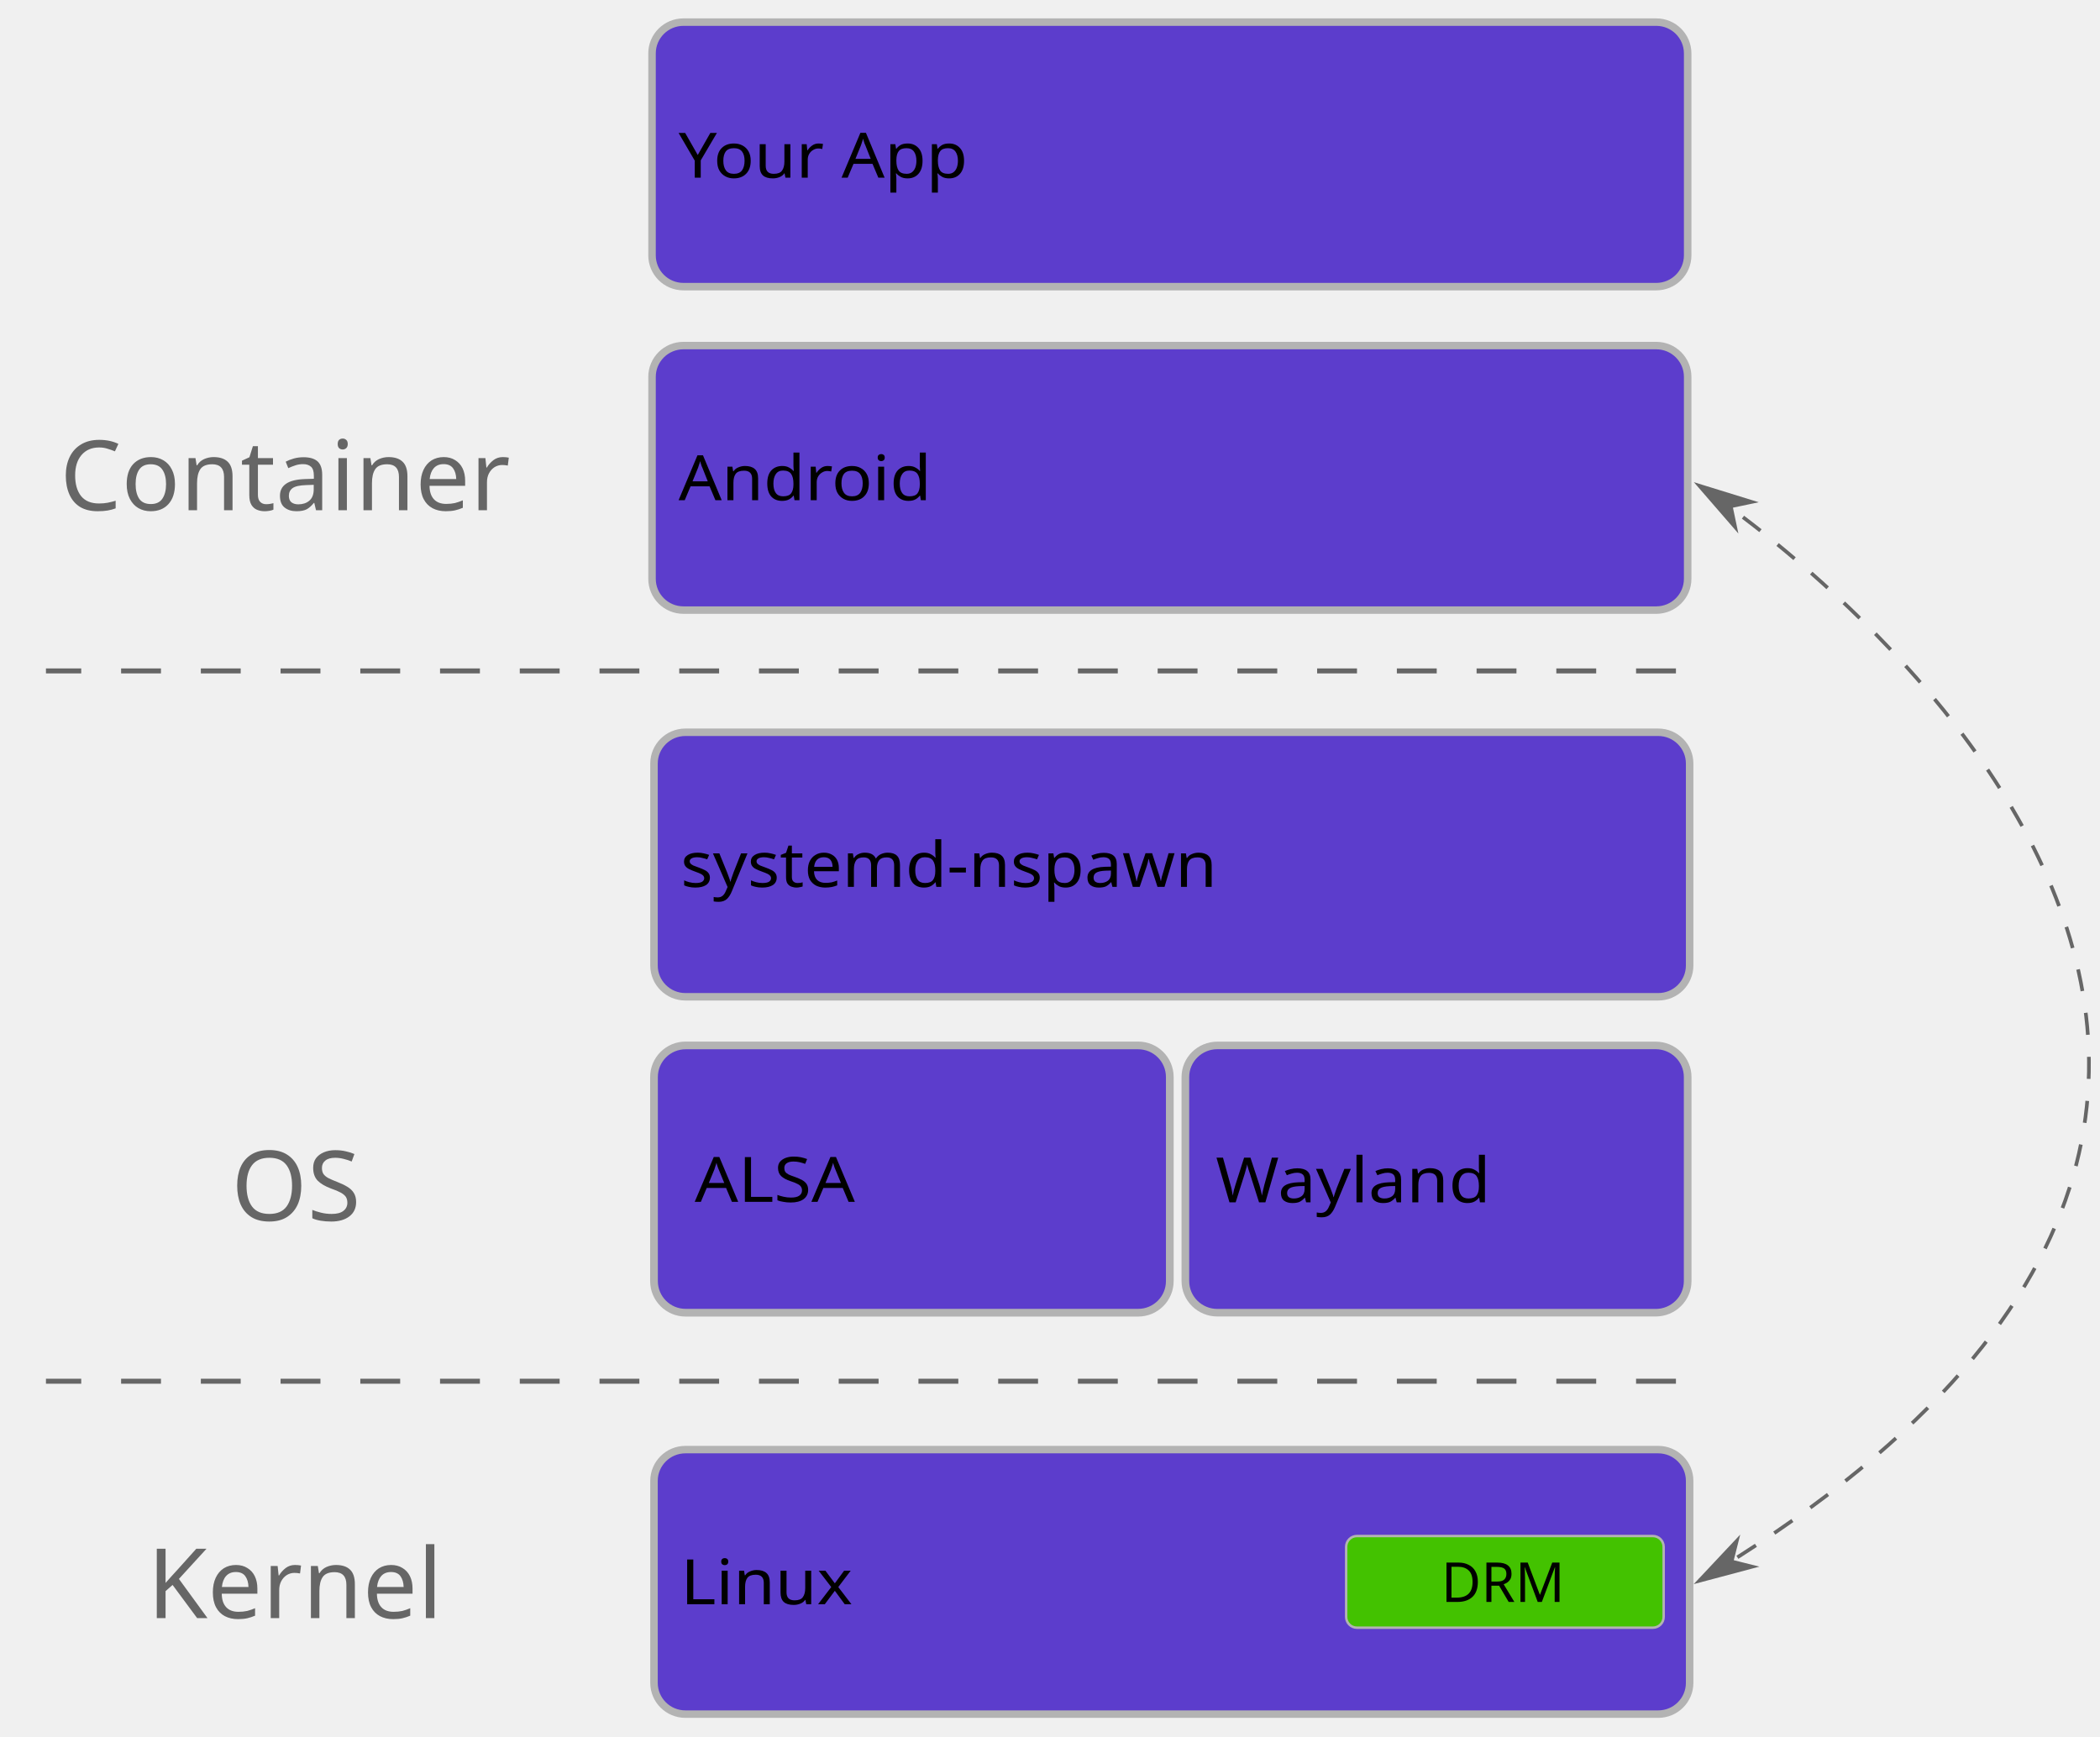
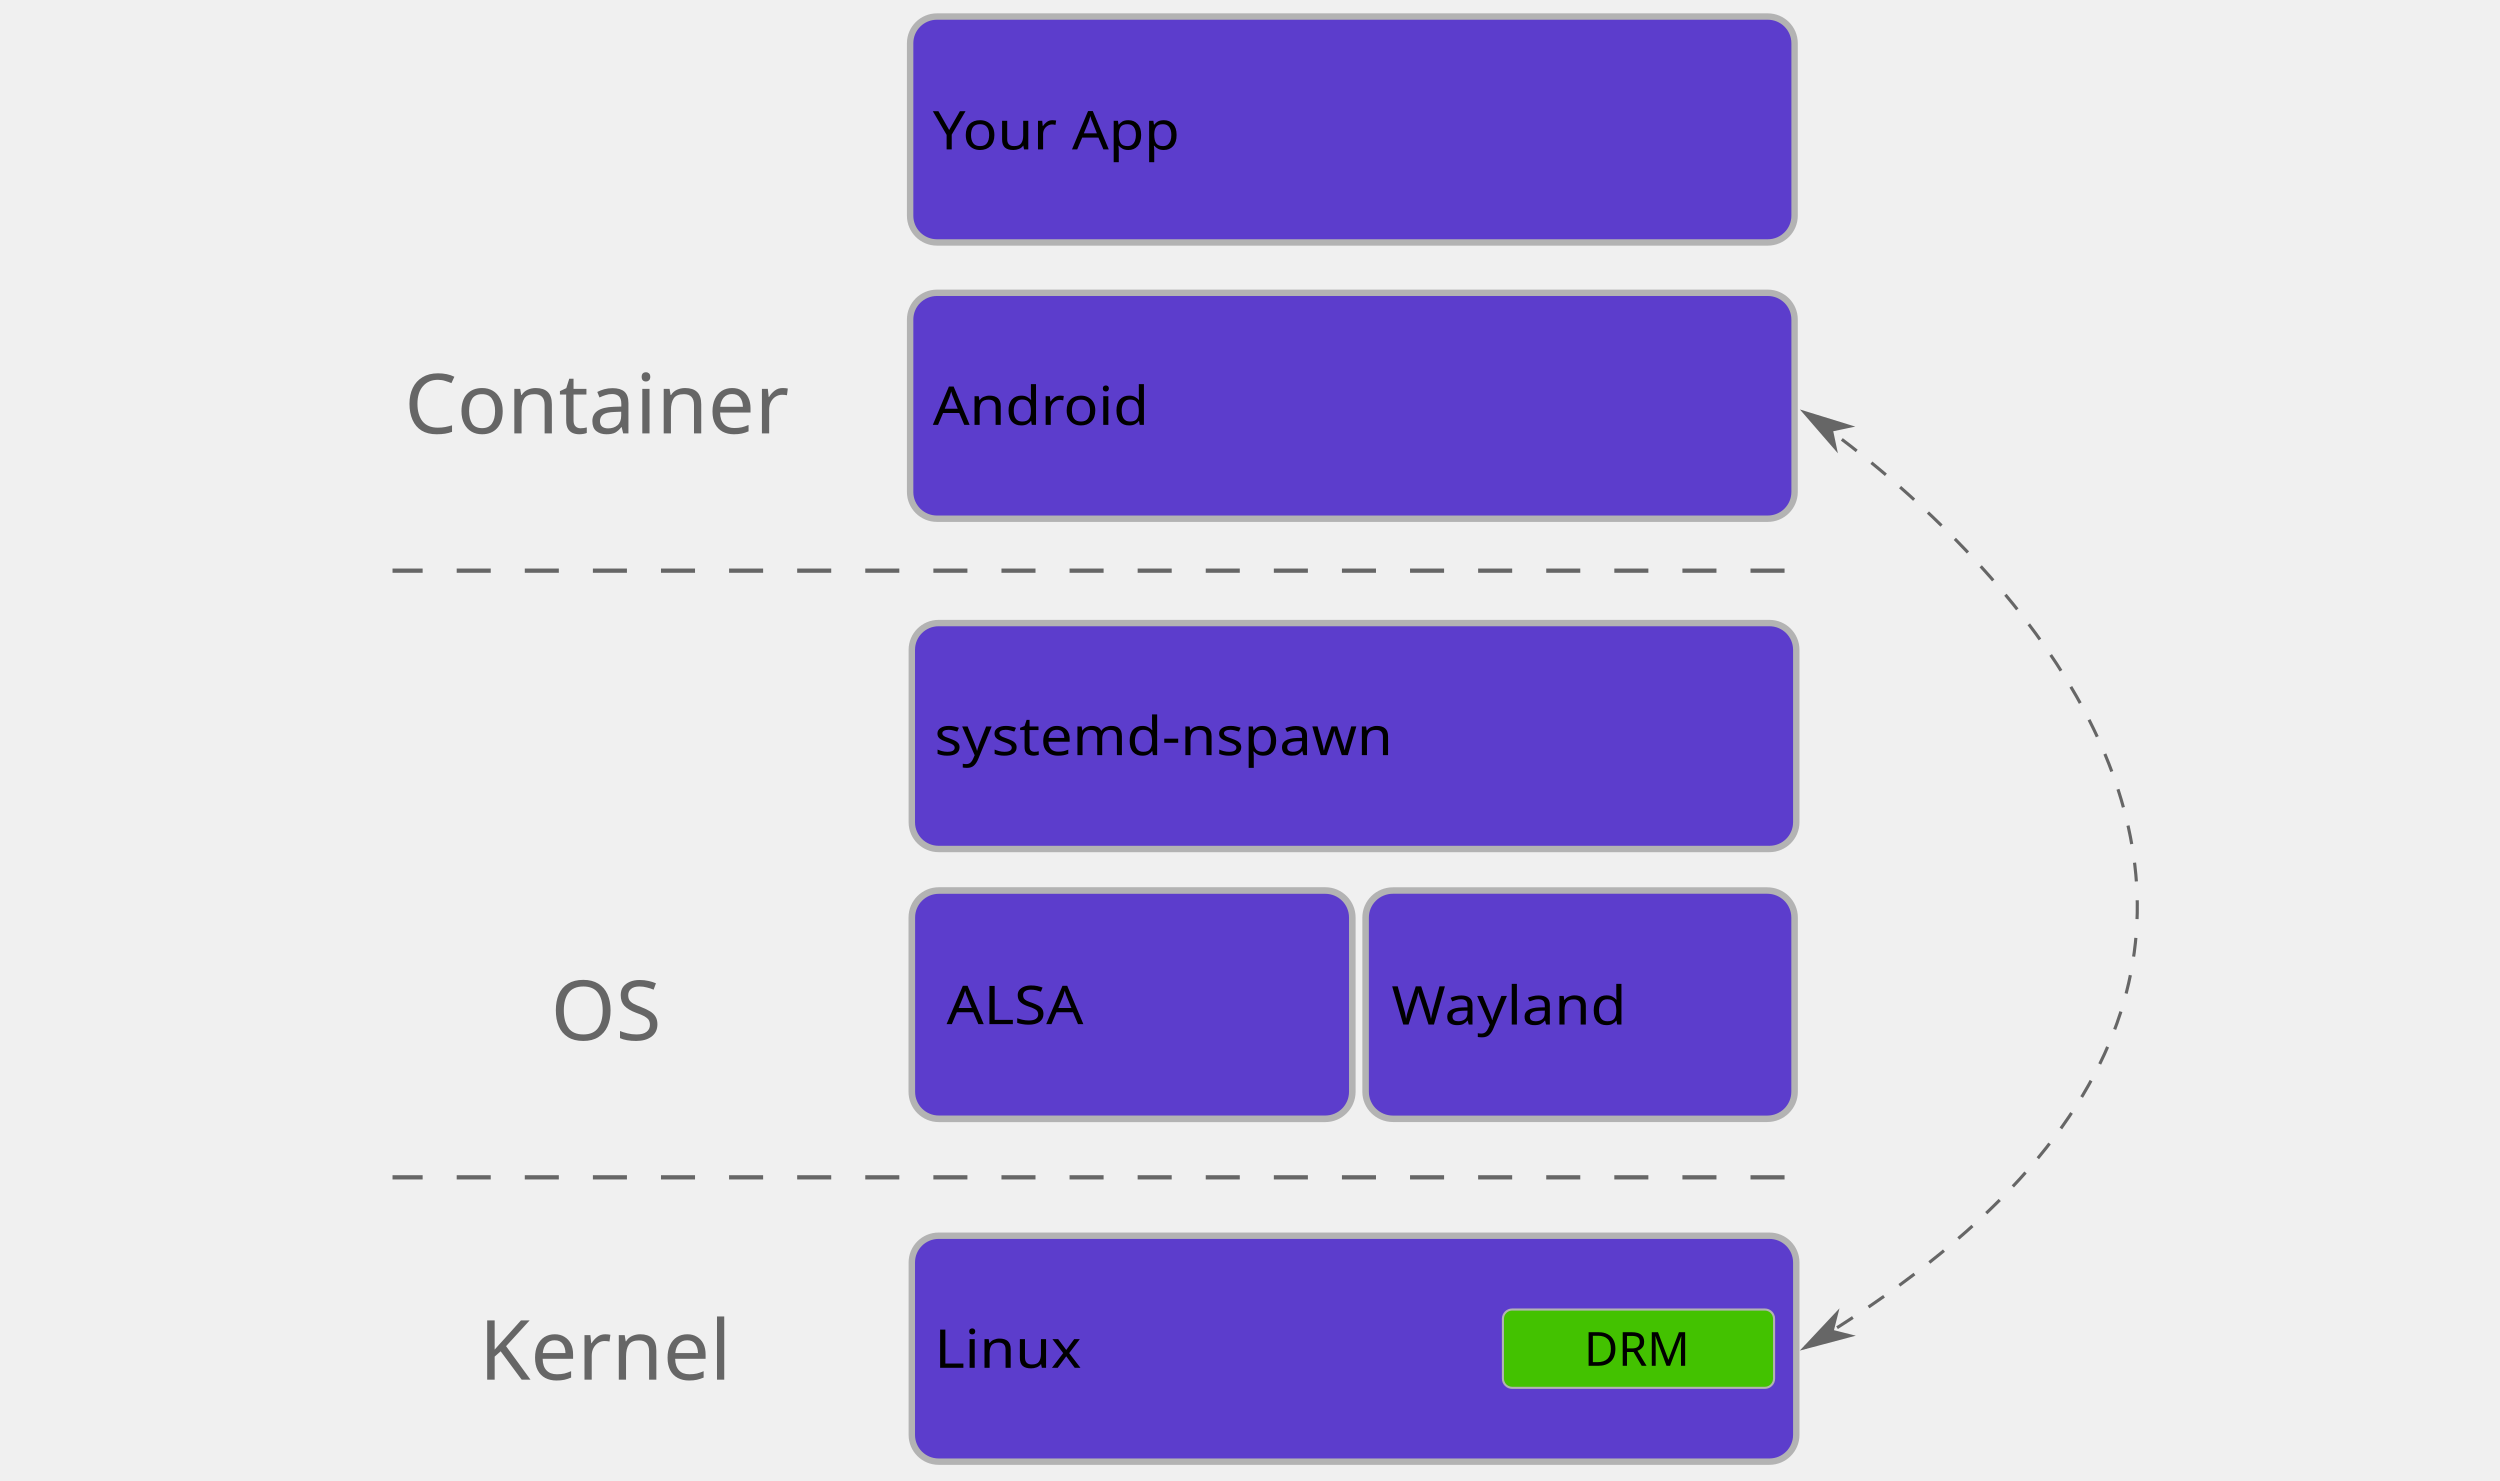
- <svg xmlns="http://www.w3.org/2000/svg" width="228.449mm" height="188.891mm" viewBox="0 0 228.449 188.891" version="1.1" id="svg5155">
+ <svg xmlns="http://www.w3.org/2000/svg" width="318.449mm" height="188.591mm" viewBox="0 0 318.449 188.591" version="1.1" id="svg5155">
  <defs id="defs5149">
    <marker orient="auto" refY="0" refX="0" id="Arrow1Lstart-2" style="overflow:visible">
      <path id="path6267-6" d="M 0,0 5,-5 -12.5,0 5,5 Z" style="fill:#666666;fill-opacity:1;fill-rule:evenodd;stroke:#666666;stroke-width:1pt;stroke-opacity:1" transform="matrix(0.8,0,0,0.8,10,0)" />
    </marker>
    <marker orient="auto" refY="0" refX="0" id="Arrow1Lend-0" style="overflow:visible">
      <path id="path6270-7" d="M 0,0 5,-5 -12.5,0 5,5 Z" style="fill:#666666;fill-opacity:1;fill-rule:evenodd;stroke:#666666;stroke-width:1pt;stroke-opacity:1" transform="matrix(-0.8,0,0,-0.8,-10,0)" />
    </marker>
  </defs>
-   <g id="layer1" transform="translate(137.2917,1.942412)">
+   <g id="layer1" transform="translate(182.2917,1.642412)">
    <path style="fill:none;fill-rule:evenodd;stroke:#ffffff;stroke-width:1.06;stroke-linecap:butt;stroke-linejoin:miter;stroke-miterlimit:4;stroke-dasharray:6.36, 1.06;stroke-dashoffset:0;stroke-opacity:0" d="M 63.291,133.774 H -76.211 -106.569 l -22.49,-0.006" id="path5042" />
    <text id="text5050-0-4-8-3" y="174.098" x="-121.266" style="font-style:normal;font-weight:normal;font-size:10.583px;line-height:125%;font-family:sans-serif;letter-spacing:0px;word-spacing:0px;fill:#666666;fill-opacity:1;stroke:none;stroke-width:0.265px;stroke-linecap:butt;stroke-linejoin:miter;stroke-opacity:1" xml:space="preserve">
      <tspan id="tspan3091" style="fill:#666666;fill-opacity:1;stroke-width:0.265px" y="174.098" x="-121.266">Kernel</tspan>
    </text>
    <path style="fill:none;fill-opacity:1;fill-rule:evenodd;stroke:#666666;stroke-width:0.542;stroke-linecap:butt;stroke-linejoin:miter;stroke-miterlimit:4;stroke-dasharray:4.337, 4.337;stroke-dashoffset:0.5;stroke-opacity:1" d="m -132.292,148.324 c 179.917,0 179.917,0 179.917,0" id="path1013" />
    <text xml:space="preserve" style="font-style:normal;font-weight:normal;font-size:10.583px;line-height:125%;font-family:sans-serif;letter-spacing:0px;word-spacing:0px;fill:#666666;fill-opacity:1;stroke:none;stroke-width:0.265px;stroke-linecap:butt;stroke-linejoin:miter;stroke-opacity:1" x="-112.127" y="130.844" id="text5050-0-4-8-3-5">
      <tspan x="-112.127" y="130.844" style="fill:#666666;fill-opacity:1;stroke-width:0.265px" id="tspan3091-9">OS</tspan>
    </text>
    <g id="g5993" transform="matrix(0.9924178,0,0,1,7.788793,-37.84639)">
      <g id="g5880-7" transform="matrix(1.011882,0,0,1,-7.838542,80.93776)">
        <rect ry="3.403" style="fill:#5c3dcc;fill-opacity:1;stroke:#b3b3b3;stroke-width:0.813;stroke-miterlimit:4;stroke-dasharray:none;stroke-opacity:1;image-rendering:auto" y="112.673" x="-65.878" height="28.778" width="112.19" id="rect3699-3-5-1-6-1" />
        <text transform="scale(1.037091,0.9642359)" id="text4782-5-6-5-2-3" y="134.296" x="-60.746" style="font-style:normal;font-weight:normal;font-size:15.698px;line-height:125%;font-family:sans-serif;letter-spacing:0px;word-spacing:0px;fill:#000000;fill-opacity:1;stroke:none;stroke-width:0.392px;stroke-linecap:butt;stroke-linejoin:miter;stroke-opacity:1" xml:space="preserve">
          <tspan style="font-size:7.056px;stroke-width:0.392px" y="134.296" x="-60.746" id="tspan4780-3-9-9-6-1">Linux</tspan>
        </text>
      </g>
      <g transform="translate(-121.7129,148.9682)" id="g1278-9">
        <g id="g1267-13">
          <rect id="rect3699-1-0-3-4" width="34.803" height="9.973" x="123.085" y="54.044" style="fill:#43c200;fill-opacity:1;stroke:#b3b3b3;stroke-width:0.267;stroke-miterlimit:4;stroke-dasharray:none;stroke-opacity:1;image-rendering:auto" ry="1.179" />
          <text xml:space="preserve" style="font-style:normal;font-weight:normal;font-size:5.997px;line-height:125%;font-family:sans-serif;letter-spacing:0px;word-spacing:0px;fill:#000000;fill-opacity:1;stroke:none;stroke-width:0.265px;stroke-linecap:butt;stroke-linejoin:miter;stroke-opacity:1" x="133.505" y="61.217" id="text4864-6-7-5">
            <tspan x="133.505" y="61.217" style="font-size:5.997px;stroke-width:0.265px" id="tspan5382-8">DRM</tspan>
          </text>
        </g>
      </g>
    </g>
    <g id="g6064" transform="translate(2.5431315e-6,33.46078)">
      <g transform="matrix(1.013295,0,0,1,-76.65834,-10.62275)" id="g2067-0-5">
        <rect id="rect3699-3-6-8-7" width="53.926" height="29.079" x="67.421" y="88.954" style="fill:#5c3dcc;fill-opacity:1;stroke:#b3b3b3;stroke-width:0.822;stroke-miterlimit:4;stroke-dasharray:none;stroke-opacity:1;image-rendering:auto" ry="3.439" />
        <text xml:space="preserve" style="font-style:normal;font-weight:normal;font-size:15.698px;line-height:125%;font-family:sans-serif;letter-spacing:0px;word-spacing:0px;fill:#000000;fill-opacity:1;stroke:none;stroke-width:0.392px;stroke-linecap:butt;stroke-linejoin:miter;stroke-opacity:1" x="68.153" y="109.962" id="text4782-6-8-6-4" transform="scale(1.037091,0.9642359)">
          <tspan id="tspan4780-1-8-2-9" x="68.153" y="109.962" style="font-size:7.056px;stroke-width:0.392px">Wayland</tspan>
        </text>
      </g>
      <rect ry="3.439" style="fill:#5c3dcc;fill-opacity:1;stroke:#b3b3b3;stroke-width:0.839;stroke-miterlimit:4;stroke-dasharray:none;stroke-opacity:1;image-rendering:auto" y="78.331" x="-66.146" height="29.079" width="56.111" id="rect3699-5-8-4" />
      <text transform="scale(1.043962,0.9578892)" id="text4782-2-7-9" y="99.542" x="-59.116" style="font-style:normal;font-weight:normal;font-size:15.802px;line-height:125%;font-family:sans-serif;letter-spacing:0px;word-spacing:0px;fill:#000000;fill-opacity:1;stroke:none;stroke-width:0.395px;stroke-linecap:butt;stroke-linejoin:miter;stroke-opacity:1" xml:space="preserve">
        <tspan style="font-size:7.102px;line-height:77.4%;stroke-width:0.395px" y="99.542" x="-59.116" id="tspan4780-9-9-2">ALSA</tspan>
      </text>
    </g>
    <g id="g5993-3" transform="matrix(0.9924178,0,0,1,7.788793,-115.888)">
      <g id="g5880-7-0" transform="matrix(1.011882,0,0,1,-7.838542,80.93776)">
        <rect ry="3.403" style="fill:#5c3dcc;fill-opacity:1;stroke:#b3b3b3;stroke-width:0.813;stroke-miterlimit:4;stroke-dasharray:none;stroke-opacity:1;image-rendering:auto" y="112.673" x="-65.878" height="28.778" width="112.19" id="rect3699-3-5-1-6-1-1" />
        <text transform="scale(1.037091,0.9642359)" id="text4782-5-6-5-2-3-6" y="134.296" x="-60.746" style="font-style:normal;font-weight:normal;font-size:15.698px;line-height:125%;font-family:sans-serif;letter-spacing:0px;word-spacing:0px;fill:#000000;fill-opacity:1;stroke:none;stroke-width:0.392px;stroke-linecap:butt;stroke-linejoin:miter;stroke-opacity:1" xml:space="preserve">
          <tspan style="font-size:7.056px;stroke-width:0.392px" y="134.296" x="-60.746" id="tspan4780-3-9-9-6-1-7">systemd-nspawn</tspan>
        </text>
      </g>
    </g>
    <path style="fill:none;fill-opacity:1;fill-rule:evenodd;stroke:#666666;stroke-width:0.542;stroke-linecap:butt;stroke-linejoin:miter;stroke-miterlimit:4;stroke-dasharray:4.337, 4.337;stroke-dashoffset:0.5;stroke-opacity:1" d="m -132.292,71.046 c 179.917,0 179.917,0 179.917,0" id="path1013-0" />
    <text xml:space="preserve" style="font-style:normal;font-weight:normal;font-size:10.583px;line-height:125%;font-family:sans-serif;letter-spacing:0px;word-spacing:0px;fill:#666666;fill-opacity:1;stroke:none;stroke-width:0.265px;stroke-linecap:butt;stroke-linejoin:miter;stroke-opacity:1" x="-130.772" y="53.566" id="text5050-0-4-8-3-5-4">
      <tspan x="-130.772" y="53.566" style="fill:#666666;fill-opacity:1;stroke-width:0.265px" id="tspan3091-9-7">Container</tspan>
    </text>
    <g id="g5993-3-2" transform="matrix(0.9924178,0,0,1,7.574039,-157.957)">
      <g id="g5880-7-0-9" transform="matrix(1.011882,0,0,1,-7.838542,80.93776)">
        <rect ry="3.403" style="fill:#5c3dcc;fill-opacity:1;stroke:#b3b3b3;stroke-width:0.813;stroke-miterlimit:4;stroke-dasharray:none;stroke-opacity:1;image-rendering:auto" y="112.673" x="-65.878" height="28.778" width="112.19" id="rect3699-3-5-1-6-1-1-7" />
        <text transform="scale(1.037091,0.9642359)" id="text4782-5-6-5-2-3-6-7" y="134.296" x="-60.746" style="font-style:normal;font-weight:normal;font-size:15.698px;line-height:125%;font-family:sans-serif;letter-spacing:0px;word-spacing:0px;fill:#000000;fill-opacity:1;stroke:none;stroke-width:0.392px;stroke-linecap:butt;stroke-linejoin:miter;stroke-opacity:1" xml:space="preserve">
          <tspan style="font-size:7.056px;stroke-width:0.392px" y="134.296" x="-60.746" id="tspan4780-3-9-9-6-1-7-6">Android</tspan>
        </text>
        <rect ry="3.403" style="fill:#5c3dcc;fill-opacity:1;stroke:#b3b3b3;stroke-width:0.813;stroke-miterlimit:4;stroke-dasharray:none;stroke-opacity:1;image-rendering:auto" y="77.483" x="-65.878" height="28.778" width="112.19" id="rect3699-3-5-1-6-1-1-7-5" />
        <text transform="scale(1.037091,0.9642359)" id="text4782-5-6-5-2-3-6-7-0" y="97.91" x="-60.746" style="font-style:normal;font-weight:normal;font-size:15.698px;line-height:125%;font-family:sans-serif;letter-spacing:0px;word-spacing:0px;fill:#000000;fill-opacity:1;stroke:none;stroke-width:0.392px;stroke-linecap:butt;stroke-linejoin:miter;stroke-opacity:1" xml:space="preserve">
          <tspan style="font-size:7.056px;stroke-width:0.392px" y="97.91" x="-60.746" id="tspan4780-3-9-9-6-1-7-6-9">Your App</tspan>
        </text>
      </g>
    </g>
    <path style="fill:none;fill-rule:evenodd;stroke:#666666;stroke-width:0.4;stroke-linecap:butt;stroke-linejoin:miter;stroke-miterlimit:4;stroke-dasharray:2.4, 2.4;stroke-dashoffset:0;stroke-opacity:1;marker-start:url(#Arrow1Lstart-2);marker-end:url(#Arrow1Lend-0)" d="M 47.625,170 C 142.875,113.115 47.625,50.938 47.625,50.938" id="path6265-3" />
  </g>
</svg>
